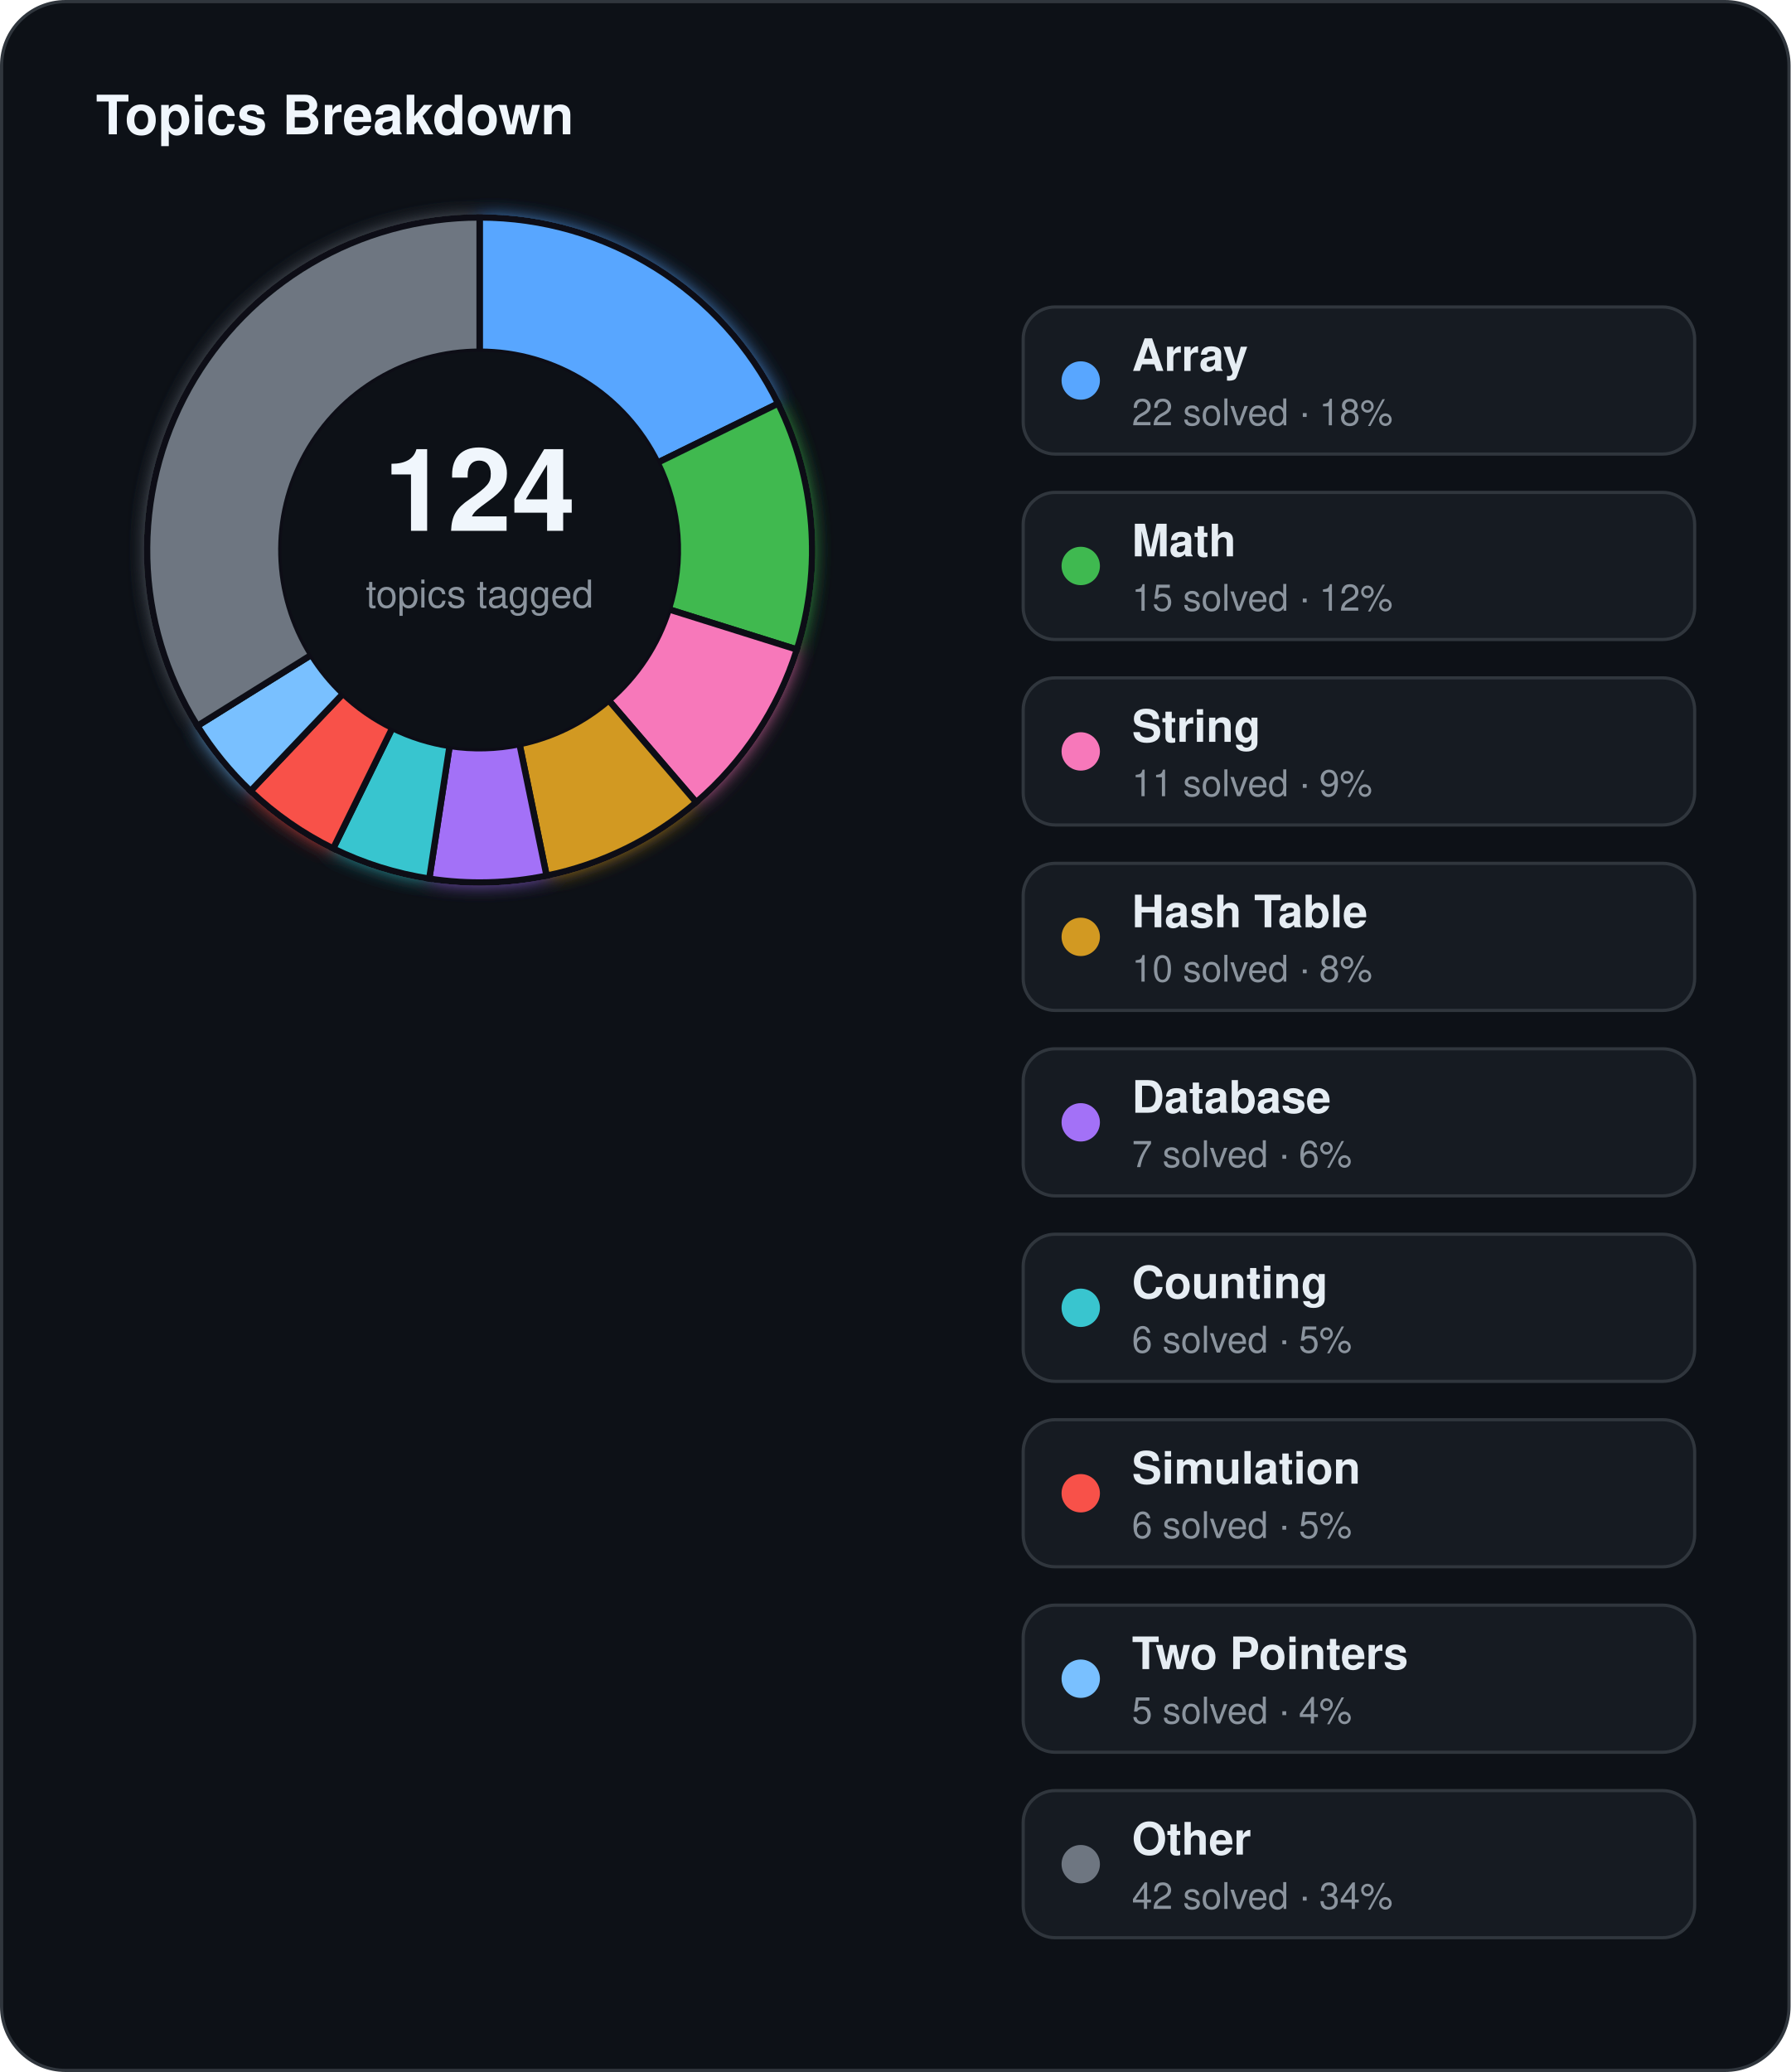
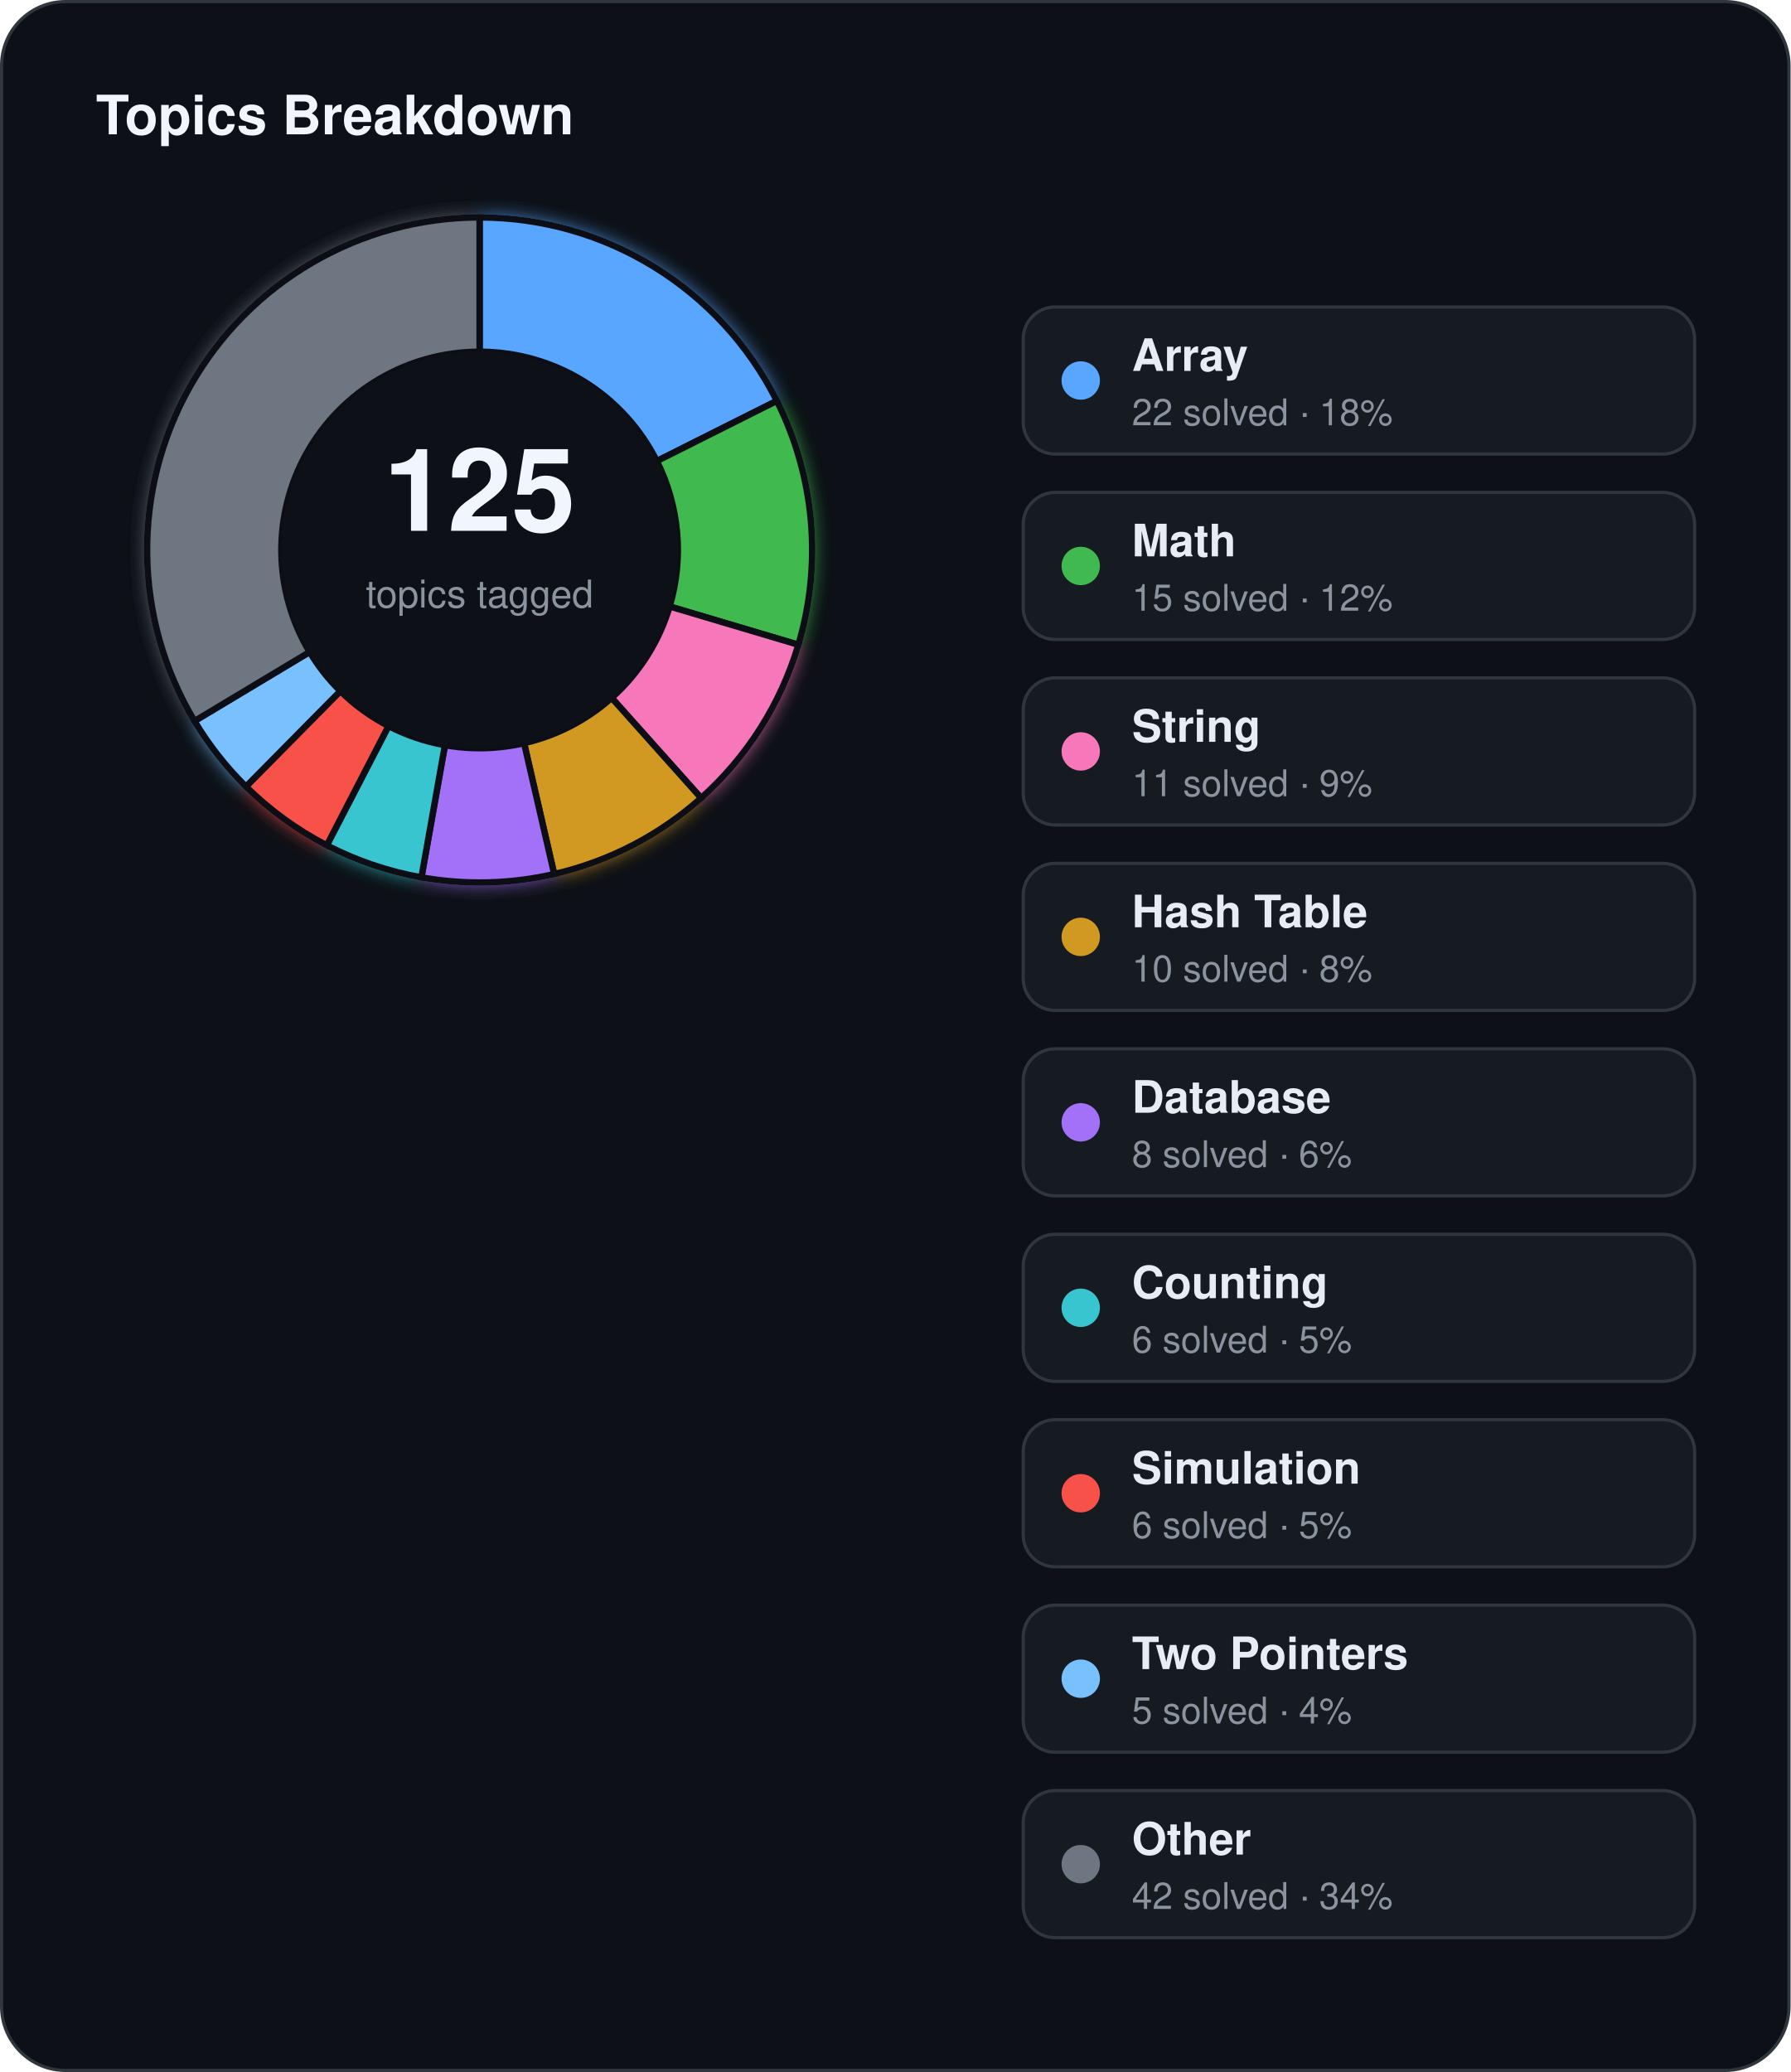
<svg xmlns="http://www.w3.org/2000/svg" width="560" height="648" viewBox="0 0 560 648">
  <defs>
    <filter id="topics-glow" x="-60%" y="-60%" width="220%" height="220%">
      <feGaussianBlur stdDeviation="3" result="blur" />
      <feMerge>
        <feMergeNode in="blur" />
        <feMergeNode in="SourceGraphic" />
      </feMerge>
    </filter>
  </defs>
  <rect x="0.5" y="0.5" width="559" height="647" rx="20" fill="#0d1117" stroke="#30363d" stroke-width="1" />
  <text x="30" y="42" fill="#f0f6fc" font-family="Segoe UI, Helvetica, Arial, sans-serif" font-size="17" font-weight="700">Topics Breakdown</text>
  <g filter="url(#topics-glow)">
-     <path d="M 150.00,68.00 A 104,104 0 0 1 243.37,126.20 L 205.66,144.70 A 62,62 0 0 0 150.00,110.00 Z" fill="#58a6ff" stroke="#0d1117" stroke-width="2" />
-     <path d="M 243.37,126.20 A 104,104 0 0 1 249.23,203.13 L 209.16,190.56 A 62,62 0 0 0 205.66,144.70 Z" fill="#3fb950" stroke="#0d1117" stroke-width="2" />
-     <path d="M 249.23,203.13 A 104,104 0 0 1 217.74,250.91 L 190.39,219.04 A 62,62 0 0 0 209.16,190.56 Z" fill="#f778ba" stroke="#0d1117" stroke-width="2" />
-     <path d="M 217.74,250.91 A 104,104 0 0 1 170.94,273.87 L 162.48,232.73 A 62,62 0 0 0 190.39,219.04 Z" fill="#d29922" stroke="#0d1117" stroke-width="2" />
-     <path d="M 170.94,273.87 A 104,104 0 0 1 134.25,274.80 L 140.61,233.29 A 62,62 0 0 0 162.48,232.73 Z" fill="#a371f7" stroke="#0d1117" stroke-width="2" />
-     <path d="M 134.25,274.80 A 104,104 0 0 1 104.20,265.37 L 122.70,227.66 A 62,62 0 0 0 140.61,233.29 Z" fill="#39c5cf" stroke="#0d1117" stroke-width="2" />
-     <path d="M 104.20,265.37 A 104,104 0 0 1 78.35,247.38 L 107.28,216.94 A 62,62 0 0 0 122.70,227.66 Z" fill="#f85149" stroke="#0d1117" stroke-width="2" />
-     <path d="M 78.35,247.38 A 104,104 0 0 1 61.74,227.01 L 97.38,204.80 A 62,62 0 0 0 107.28,216.94 Z" fill="#79c0ff" stroke="#0d1117" stroke-width="2" />
-     <path d="M 61.74,227.01 A 104,104 0 0 1 150.00,68.00 L 150.00,110.00 A 62,62 0 0 0 97.38,204.80 Z" fill="#6e7681" stroke="#0d1117" stroke-width="2" />
+     <path d="M 150.00,68.00 A 104,104 0 0 1 242.96,125.37 L 205.42,144.20 A 62,62 0 0 0 150.00,110.00 Z" fill="#58a6ff" stroke="#0d1117" stroke-width="2" />
+     <path d="M 242.96,125.37 A 104,104 0 0 1 249.69,201.64 L 209.43,189.67 A 62,62 0 0 0 205.42,144.20 Z" fill="#3fb950" stroke="#0d1117" stroke-width="2" />
+     <path d="M 249.69,201.64 A 104,104 0 0 1 219.27,249.58 L 191.29,218.25 A 62,62 0 0 0 209.43,189.67 Z" fill="#f778ba" stroke="#0d1117" stroke-width="2" />
+     <path d="M 219.27,249.58 A 104,104 0 0 1 173.32,273.35 L 163.90,232.42 A 62,62 0 0 0 191.29,218.25 Z" fill="#d29922" stroke="#0d1117" stroke-width="2" />
+     <path d="M 173.32,273.35 A 104,104 0 0 1 131.80,274.39 L 139.15,233.04 A 62,62 0 0 0 163.90,232.42 Z" fill="#a371f7" stroke="#0d1117" stroke-width="2" />
+     <path d="M 131.80,274.39 A 104,104 0 0 1 102.20,264.37 L 121.51,227.06 A 62,62 0 0 0 139.15,233.04 Z" fill="#39c5cf" stroke="#0d1117" stroke-width="2" />
+     <path d="M 102.20,264.37 A 104,104 0 0 1 76.92,246.00 L 106.44,216.12 A 62,62 0 0 0 121.51,227.06 Z" fill="#f85149" stroke="#0d1117" stroke-width="2" />
+     <path d="M 76.92,246.00 A 104,104 0 0 1 60.82,225.50 L 96.83,203.90 A 62,62 0 0 0 106.44,216.12 Z" fill="#79c0ff" stroke="#0d1117" stroke-width="2" />
+     <path d="M 60.82,225.50 A 104,104 0 0 1 150.00,68.00 L 150.00,110.00 A 62,62 0 0 0 96.83,203.90 Z" fill="#6e7681" stroke="#0d1117" stroke-width="2" />
  </g>
  <circle cx="150" cy="172" r="62" fill="#0d1117" />
-   <text x="150" y="166" text-anchor="middle" fill="#f0f6fc" font-family="Segoe UI, Helvetica, Arial, sans-serif" font-size="36" font-weight="700">124</text>
+   <text x="150" y="166" text-anchor="middle" fill="#f0f6fc" font-family="Segoe UI, Helvetica, Arial, sans-serif" font-size="36" font-weight="700">125</text>
  <text x="150" y="190" text-anchor="middle" fill="#8b949e" font-family="Segoe UI, Helvetica, Arial, sans-serif" font-size="12">topics tagged</text>
  <rect x="320" y="96" width="210" height="46" rx="10" fill="#161b22" stroke="#30363d" stroke-width="1" />
  <circle cx="338" cy="119" r="6" fill="#58a6ff" />
  <text x="354" y="116" fill="#e6edf3" font-family="Segoe UI, Helvetica, Arial, sans-serif" font-size="14" font-weight="600">Array</text>
  <text x="354" y="133" fill="#8b949e" font-family="Segoe UI, Helvetica, Arial, sans-serif" font-size="11.5">22 solved · 18%</text>
  <rect x="320" y="154" width="210" height="46" rx="10" fill="#161b22" stroke="#30363d" stroke-width="1" />
  <circle cx="338" cy="177" r="6" fill="#3fb950" />
  <text x="354" y="174" fill="#e6edf3" font-family="Segoe UI, Helvetica, Arial, sans-serif" font-size="14" font-weight="600">Math</text>
  <text x="354" y="191" fill="#8b949e" font-family="Segoe UI, Helvetica, Arial, sans-serif" font-size="11.5">15 solved · 12%</text>
  <rect x="320" y="212" width="210" height="46" rx="10" fill="#161b22" stroke="#30363d" stroke-width="1" />
  <circle cx="338" cy="235" r="6" fill="#f778ba" />
  <text x="354" y="232" fill="#e6edf3" font-family="Segoe UI, Helvetica, Arial, sans-serif" font-size="14" font-weight="600">String</text>
  <text x="354" y="249" fill="#8b949e" font-family="Segoe UI, Helvetica, Arial, sans-serif" font-size="11.5">11 solved · 9%</text>
  <rect x="320" y="270" width="210" height="46" rx="10" fill="#161b22" stroke="#30363d" stroke-width="1" />
  <circle cx="338" cy="293" r="6" fill="#d29922" />
  <text x="354" y="290" fill="#e6edf3" font-family="Segoe UI, Helvetica, Arial, sans-serif" font-size="14" font-weight="600">Hash Table</text>
  <text x="354" y="307" fill="#8b949e" font-family="Segoe UI, Helvetica, Arial, sans-serif" font-size="11.5">10 solved · 8%</text>
  <rect x="320" y="328" width="210" height="46" rx="10" fill="#161b22" stroke="#30363d" stroke-width="1" />
  <circle cx="338" cy="351" r="6" fill="#a371f7" />
  <text x="354" y="348" fill="#e6edf3" font-family="Segoe UI, Helvetica, Arial, sans-serif" font-size="14" font-weight="600">Database</text>
-   <text x="354" y="365" fill="#8b949e" font-family="Segoe UI, Helvetica, Arial, sans-serif" font-size="11.5">7 solved · 6%</text>
+   <text x="354" y="365" fill="#8b949e" font-family="Segoe UI, Helvetica, Arial, sans-serif" font-size="11.5">8 solved · 6%</text>
  <rect x="320" y="386" width="210" height="46" rx="10" fill="#161b22" stroke="#30363d" stroke-width="1" />
  <circle cx="338" cy="409" r="6" fill="#39c5cf" />
  <text x="354" y="406" fill="#e6edf3" font-family="Segoe UI, Helvetica, Arial, sans-serif" font-size="14" font-weight="600">Counting</text>
  <text x="354" y="423" fill="#8b949e" font-family="Segoe UI, Helvetica, Arial, sans-serif" font-size="11.5">6 solved · 5%</text>
  <rect x="320" y="444" width="210" height="46" rx="10" fill="#161b22" stroke="#30363d" stroke-width="1" />
  <circle cx="338" cy="467" r="6" fill="#f85149" />
  <text x="354" y="464" fill="#e6edf3" font-family="Segoe UI, Helvetica, Arial, sans-serif" font-size="14" font-weight="600">Simulation</text>
  <text x="354" y="481" fill="#8b949e" font-family="Segoe UI, Helvetica, Arial, sans-serif" font-size="11.5">6 solved · 5%</text>
  <rect x="320" y="502" width="210" height="46" rx="10" fill="#161b22" stroke="#30363d" stroke-width="1" />
  <circle cx="338" cy="525" r="6" fill="#79c0ff" />
  <text x="354" y="522" fill="#e6edf3" font-family="Segoe UI, Helvetica, Arial, sans-serif" font-size="14" font-weight="600">Two Pointers</text>
  <text x="354" y="539" fill="#8b949e" font-family="Segoe UI, Helvetica, Arial, sans-serif" font-size="11.5">5 solved · 4%</text>
  <rect x="320" y="560" width="210" height="46" rx="10" fill="#161b22" stroke="#30363d" stroke-width="1" />
  <circle cx="338" cy="583" r="6" fill="#6e7681" />
  <text x="354" y="580" fill="#e6edf3" font-family="Segoe UI, Helvetica, Arial, sans-serif" font-size="14" font-weight="600">Other</text>
  <text x="354" y="597" fill="#8b949e" font-family="Segoe UI, Helvetica, Arial, sans-serif" font-size="11.5">42 solved · 34%</text>
</svg>
